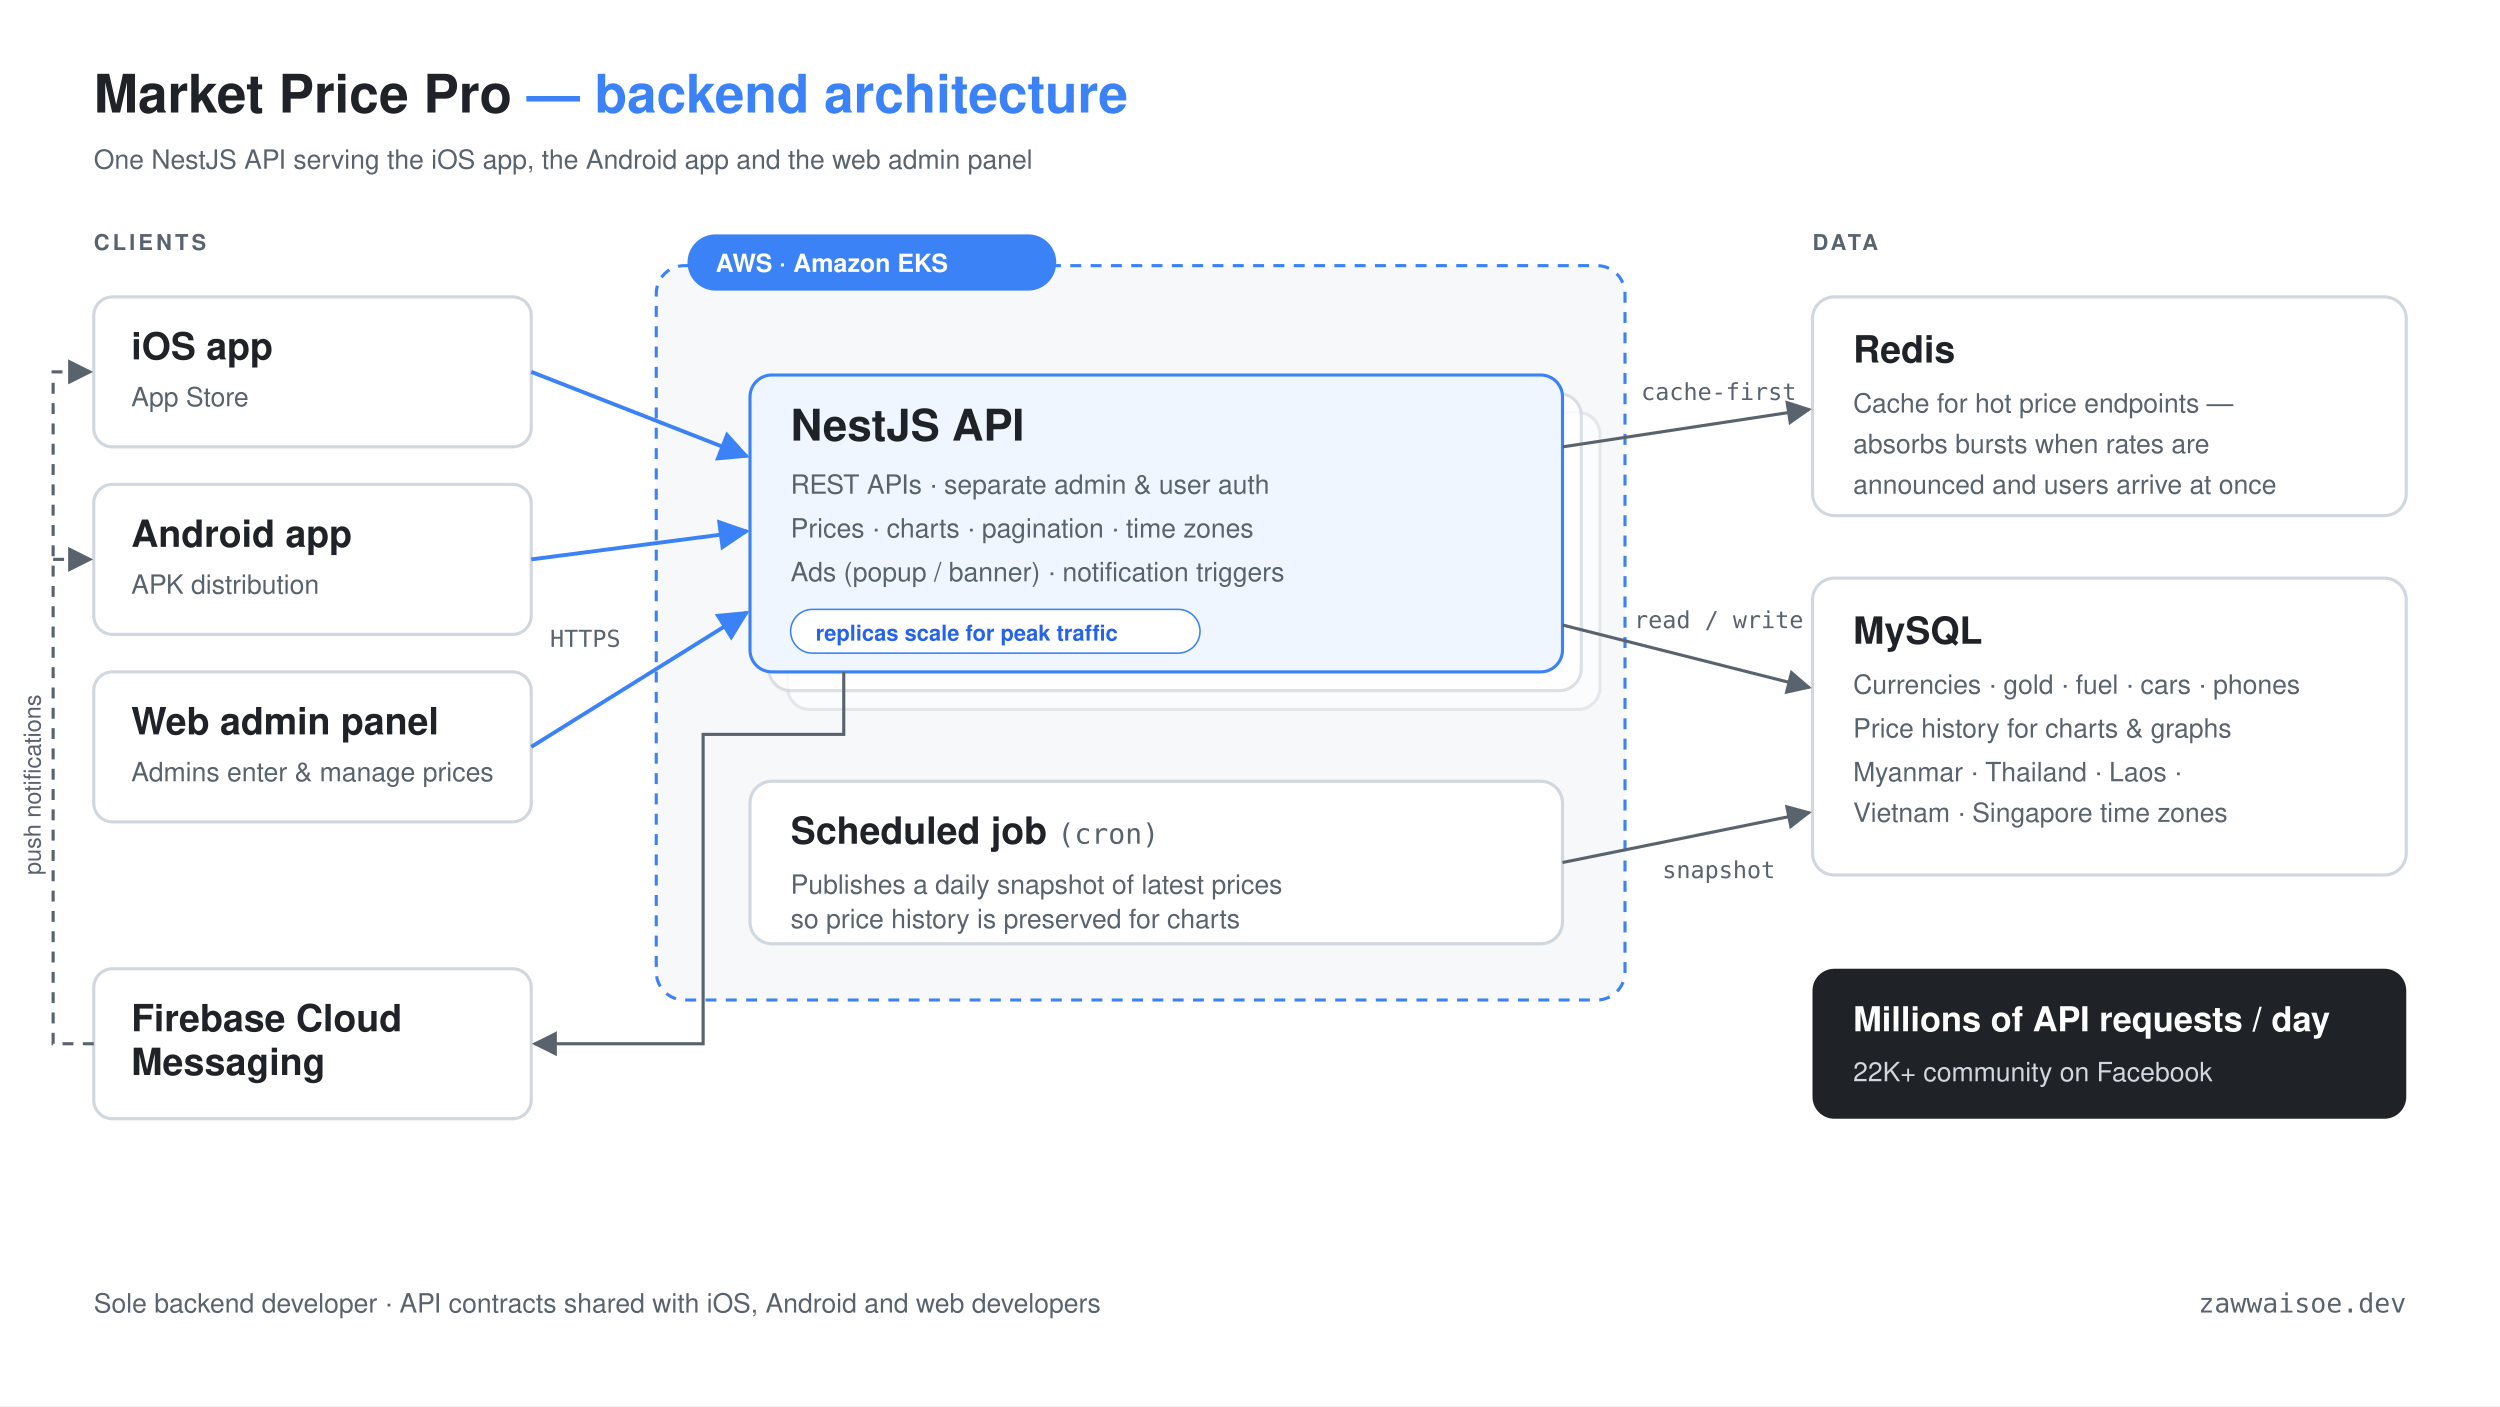
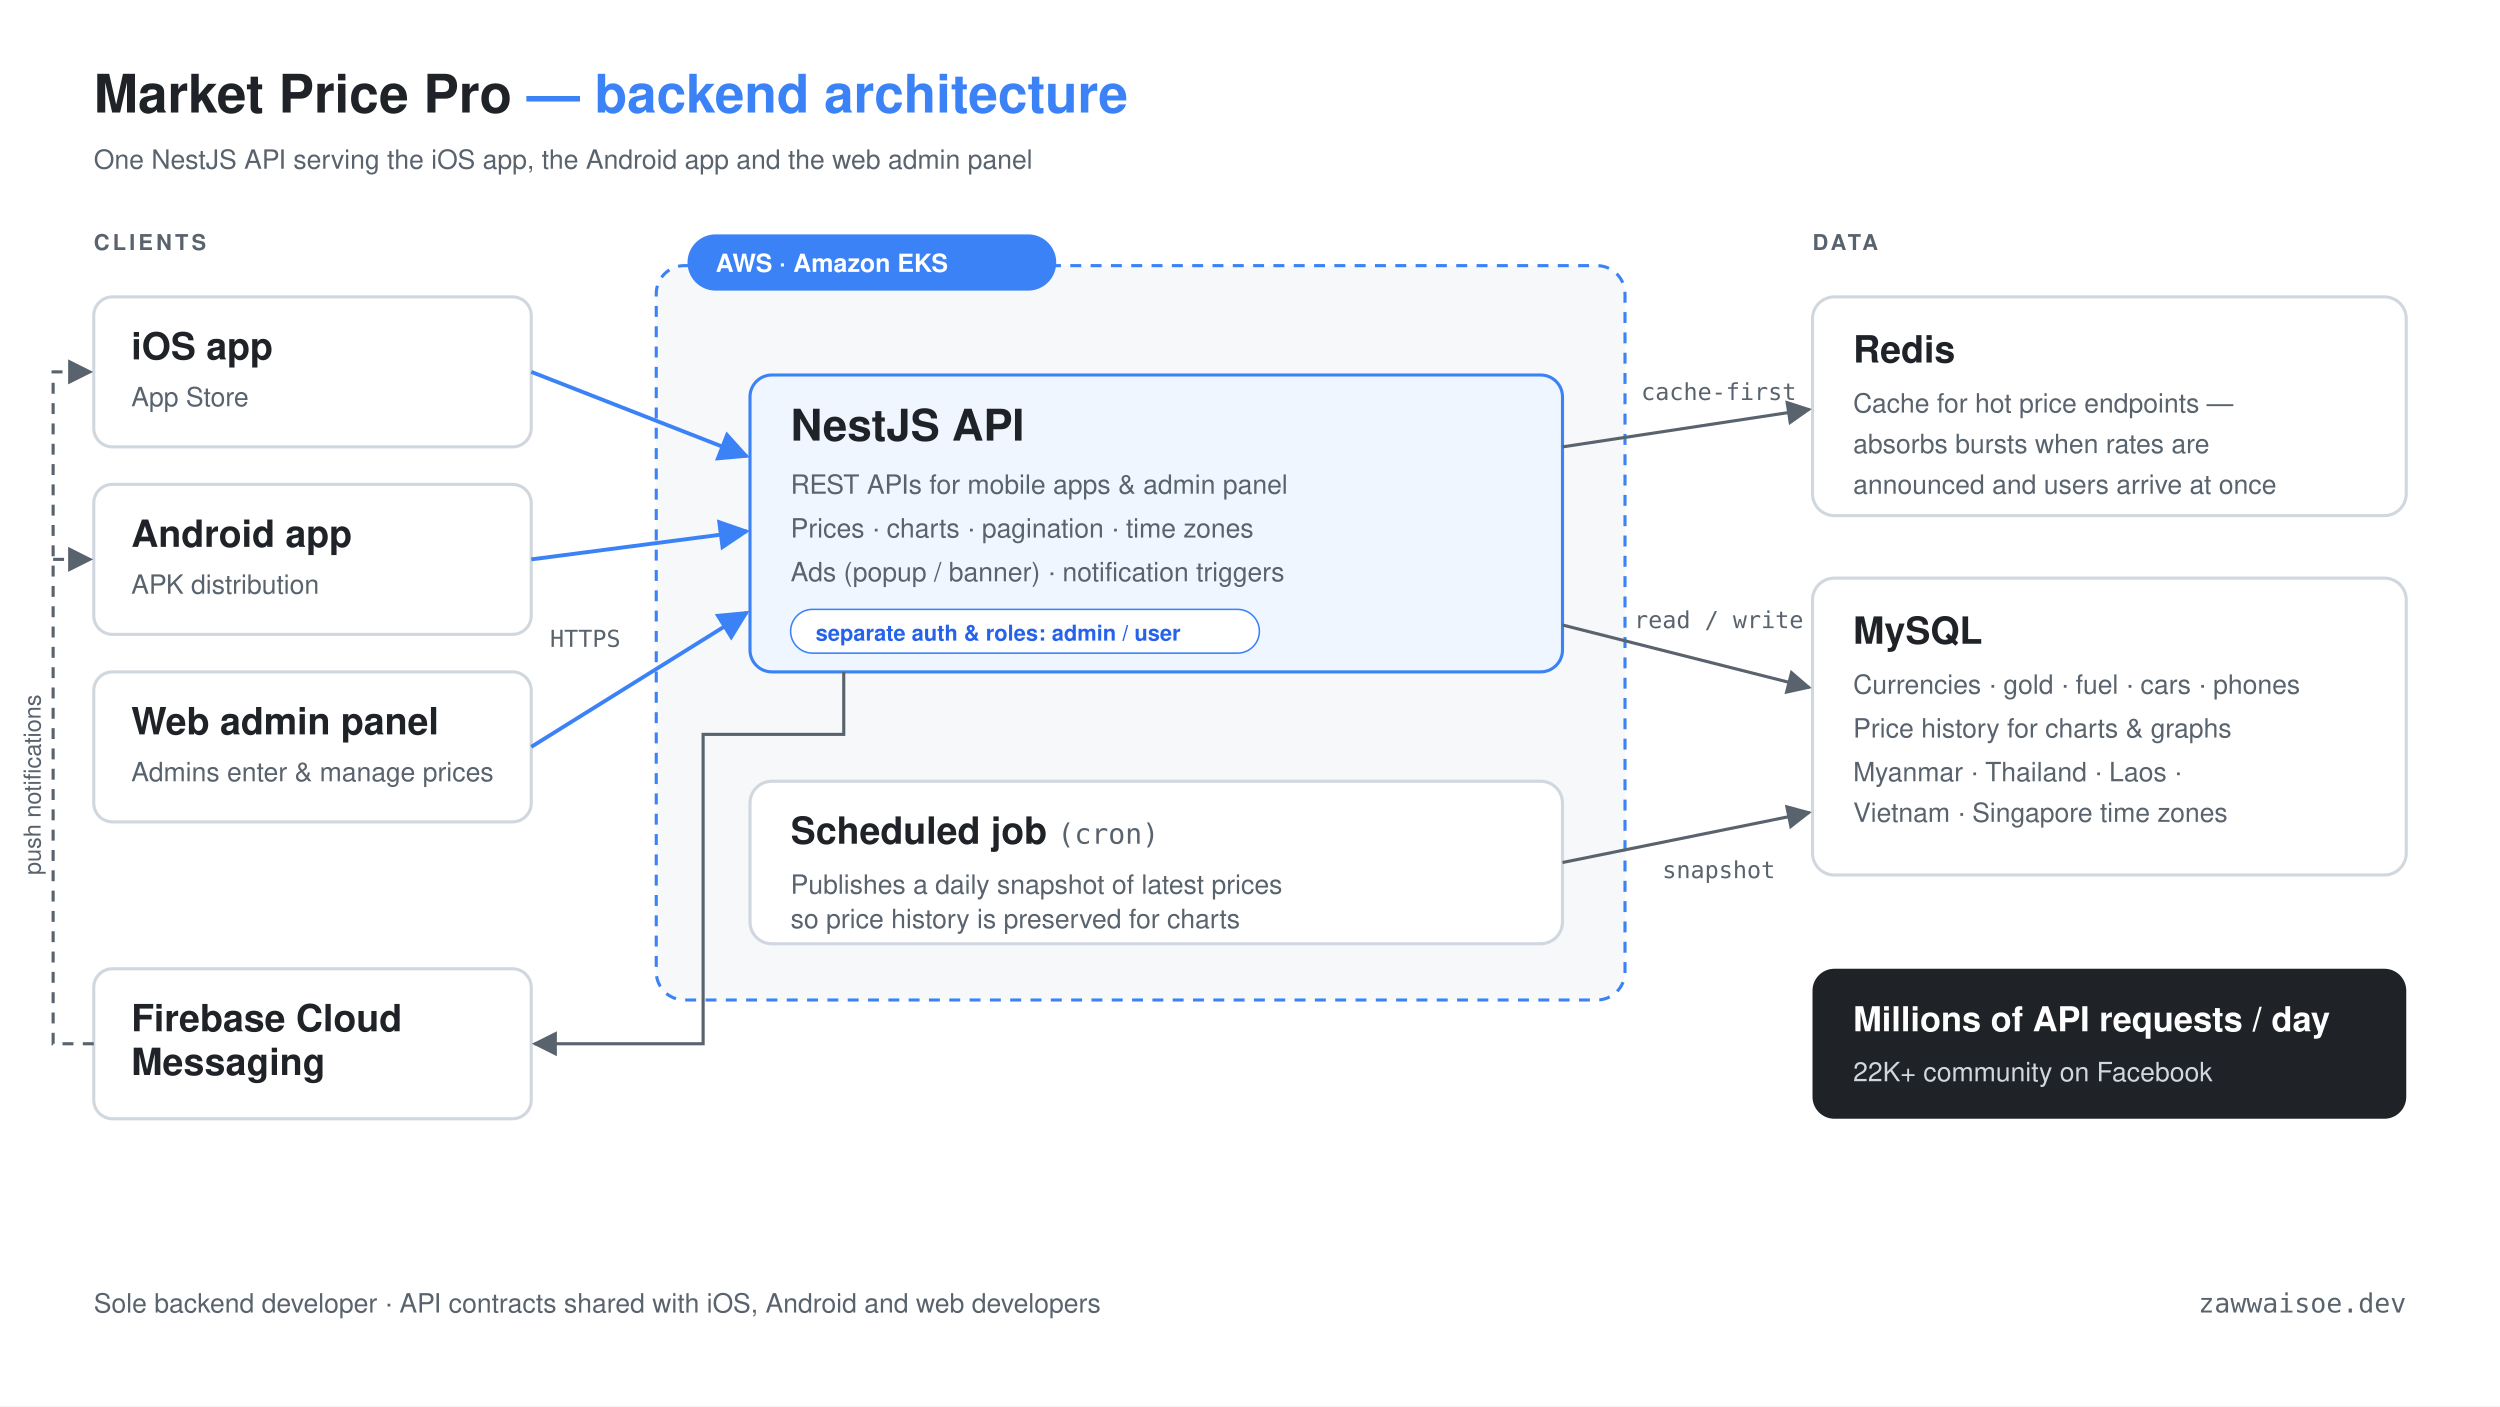
<svg xmlns="http://www.w3.org/2000/svg" viewBox="0 0 1600 900" width="1600" height="900" font-family="-apple-system, BlinkMacSystemFont, 'Segoe UI', Helvetica, Arial, sans-serif">
  <defs>
    <marker id="arrow" viewBox="0 0 10 10" refX="9" refY="5" markerWidth="8" markerHeight="8" orient="auto-start-reverse">
      <path d="M0,0 L10,5 L0,10 z" fill="#59636e" />
    </marker>
    <marker id="arrow-accent" viewBox="0 0 10 10" refX="9" refY="5" markerWidth="8" markerHeight="8" orient="auto-start-reverse">
      <path d="M0,0 L10,5 L0,10 z" fill="#3b82f6" />
    </marker>
    <style>
      .box { fill: #ffffff; stroke: #d0d7de; stroke-width: 2; }
      .box-accent { fill: #eff6ff; stroke: #3b82f6; stroke-width: 2; }
      .h { font-size: 24px; font-weight: 700; fill: #1f2328; }
      .t { font-size: 17px; fill: #59636e; }
      .mono { font-family: ui-monospace, 'SF Mono', Menlo, monospace; }
      .lbl { font-size: 15px; fill: #59636e; }
      .line { stroke: #59636e; stroke-width: 2; fill: none; }
      .line-accent { stroke: #3b82f6; stroke-width: 2.5; fill: none; }
      .dash { stroke-dasharray: 7 6; }
      .col { font-size: 14px; font-weight: 700; letter-spacing: 2px; fill: #59636e; }
    </style>
  </defs>
  <rect width="1600" height="900" fill="#ffffff" />
  <text x="60" y="72" font-size="34" font-weight="700" fill="#1f2328">Market Price Pro <tspan fill="#3b82f6">— backend architecture</tspan>
  </text>
  <text x="60" y="108" class="t">One NestJS API serving the iOS app, the Android app and the web admin panel</text>
  <text x="60" y="160" class="col">CLIENTS</text>
  <text x="1160" y="160" class="col">DATA</text>
  <rect x="60" y="190" width="280" height="96" rx="12" class="box" />
  <text x="84" y="230" class="h">iOS app</text>
  <text x="84" y="260" class="t">App Store</text>
  <rect x="60" y="310" width="280" height="96" rx="12" class="box" />
  <text x="84" y="350" class="h">Android app</text>
  <text x="84" y="380" class="t">APK distribution</text>
  <rect x="60" y="430" width="280" height="96" rx="12" class="box" />
  <text x="84" y="470" class="h">Web admin panel</text>
  <text x="84" y="500" class="t">Admins enter &amp; manage prices</text>
  <rect x="60" y="620" width="280" height="96" rx="12" class="box" />
  <text x="84" y="660" class="h">Firebase Cloud</text>
  <text x="84" y="688" class="h">Messaging</text>
  <path d="M60 668 H34 V238 H58" class="line dash" marker-end="url(#arrow)" />
  <path d="M34 358 H58" class="line dash" marker-end="url(#arrow)" />
  <text x="26" y="560" class="lbl" transform="rotate(-90 26 560)">push notifications</text>
  <rect x="420" y="170" width="620" height="470" rx="18" fill="#f6f8fa" stroke="#3b82f6" stroke-width="2" class="dash" />
  <rect x="440" y="150" width="236" height="36" rx="18" fill="#3b82f6" />
  <text x="458" y="174" font-size="16" font-weight="700" fill="#ffffff">AWS · Amazon EKS</text>
-   <rect x="504" y="264" width="520" height="190" rx="14" class="box" opacity="0.5" />
-   <rect x="492" y="252" width="520" height="190" rx="14" class="box" opacity="0.75" />
  <rect x="480" y="240" width="520" height="190" rx="14" class="box-accent" />
  <text x="506" y="282" font-size="28" font-weight="700" fill="#1f2328">NestJS API</text>
-   <text x="506" y="316" class="t">REST APIs · separate admin &amp; user auth</text>
+   <text x="506" y="316" class="t">REST APIs for mobile apps &amp; admin panel</text>
  <text x="506" y="344" class="t">Prices · charts · pagination · time zones</text>
  <text x="506" y="372" class="t">Ads (popup / banner) · notification triggers</text>
-   <rect x="506" y="390" width="262" height="28" rx="14" fill="#ffffff" stroke="#3b82f6" />
-   <text x="522" y="410" font-size="14" fill="#2563eb" font-weight="600">replicas scale for peak traffic</text>
+   <rect x="506" y="390" width="300" height="28" rx="14" fill="#ffffff" stroke="#3b82f6" />
+   <text x="522" y="410" font-size="14" fill="#2563eb" font-weight="600">separate auth &amp; roles: admin / user</text>
  <rect x="480" y="500" width="520" height="104" rx="14" class="box" />
  <text x="506" y="540" class="h">Scheduled job <tspan class="mono" font-size="18" font-weight="400" fill="#59636e">(cron)</tspan>
  </text>
  <text x="506" y="572" class="t">Publishes a daily snapshot of latest prices</text>
  <text x="506" y="594" class="t">so price history is preserved for charts</text>
  <path d="M340 238 L478 292" class="line-accent" marker-end="url(#arrow-accent)" />
  <path d="M340 358 L478 340" class="line-accent" marker-end="url(#arrow-accent)" />
  <path d="M340 478 L478 392" class="line-accent" marker-end="url(#arrow-accent)" />
  <text x="352" y="414" class="lbl mono">HTTPS</text>
  <path d="M540 430 V470 H450 V668 H342" class="line" marker-end="url(#arrow)" />
  <rect x="1160" y="190" width="380" height="140" rx="14" class="box" />
  <text x="1186" y="232" class="h">Redis</text>
  <text x="1186" y="264" class="t">Cache for hot price endpoints —</text>
  <text x="1186" y="290" class="t">absorbs bursts when rates are</text>
  <text x="1186" y="316" class="t">announced and users arrive at once</text>
  <rect x="1160" y="370" width="380" height="190" rx="14" class="box" />
  <text x="1186" y="412" class="h">MySQL</text>
  <text x="1186" y="444" class="t">Currencies · gold · fuel · cars · phones</text>
  <text x="1186" y="472" class="t">Price history for charts &amp; graphs</text>
  <text x="1186" y="500" class="t">Myanmar · Thailand · Laos ·</text>
  <text x="1186" y="526" class="t">Vietnam · Singapore time zones</text>
  <path d="M1000 286 L1158 262" class="line" marker-end="url(#arrow)" />
  <text x="1100" y="256" class="lbl mono" text-anchor="middle">cache-first</text>
  <path d="M1000 400 L1158 440" class="line" marker-end="url(#arrow)" />
  <text x="1100" y="402" class="lbl mono" text-anchor="middle">read / write</text>
  <path d="M1000 552 L1158 520" class="line" marker-end="url(#arrow)" />
  <text x="1100" y="562" class="lbl mono" text-anchor="middle">snapshot</text>
  <rect x="1160" y="620" width="380" height="96" rx="14" fill="#1f2328" />
  <text x="1186" y="660" font-size="22" font-weight="700" fill="#ffffff">Millions of API requests / day</text>
  <text x="1186" y="692" font-size="17" fill="#d0d7de">22K+ community on Facebook</text>
  <text x="60" y="840" class="t">Sole backend developer · API contracts shared with iOS, Android and web developers</text>
  <text x="1540" y="840" class="t mono" text-anchor="end">zawwaisoe.dev</text>
</svg>
